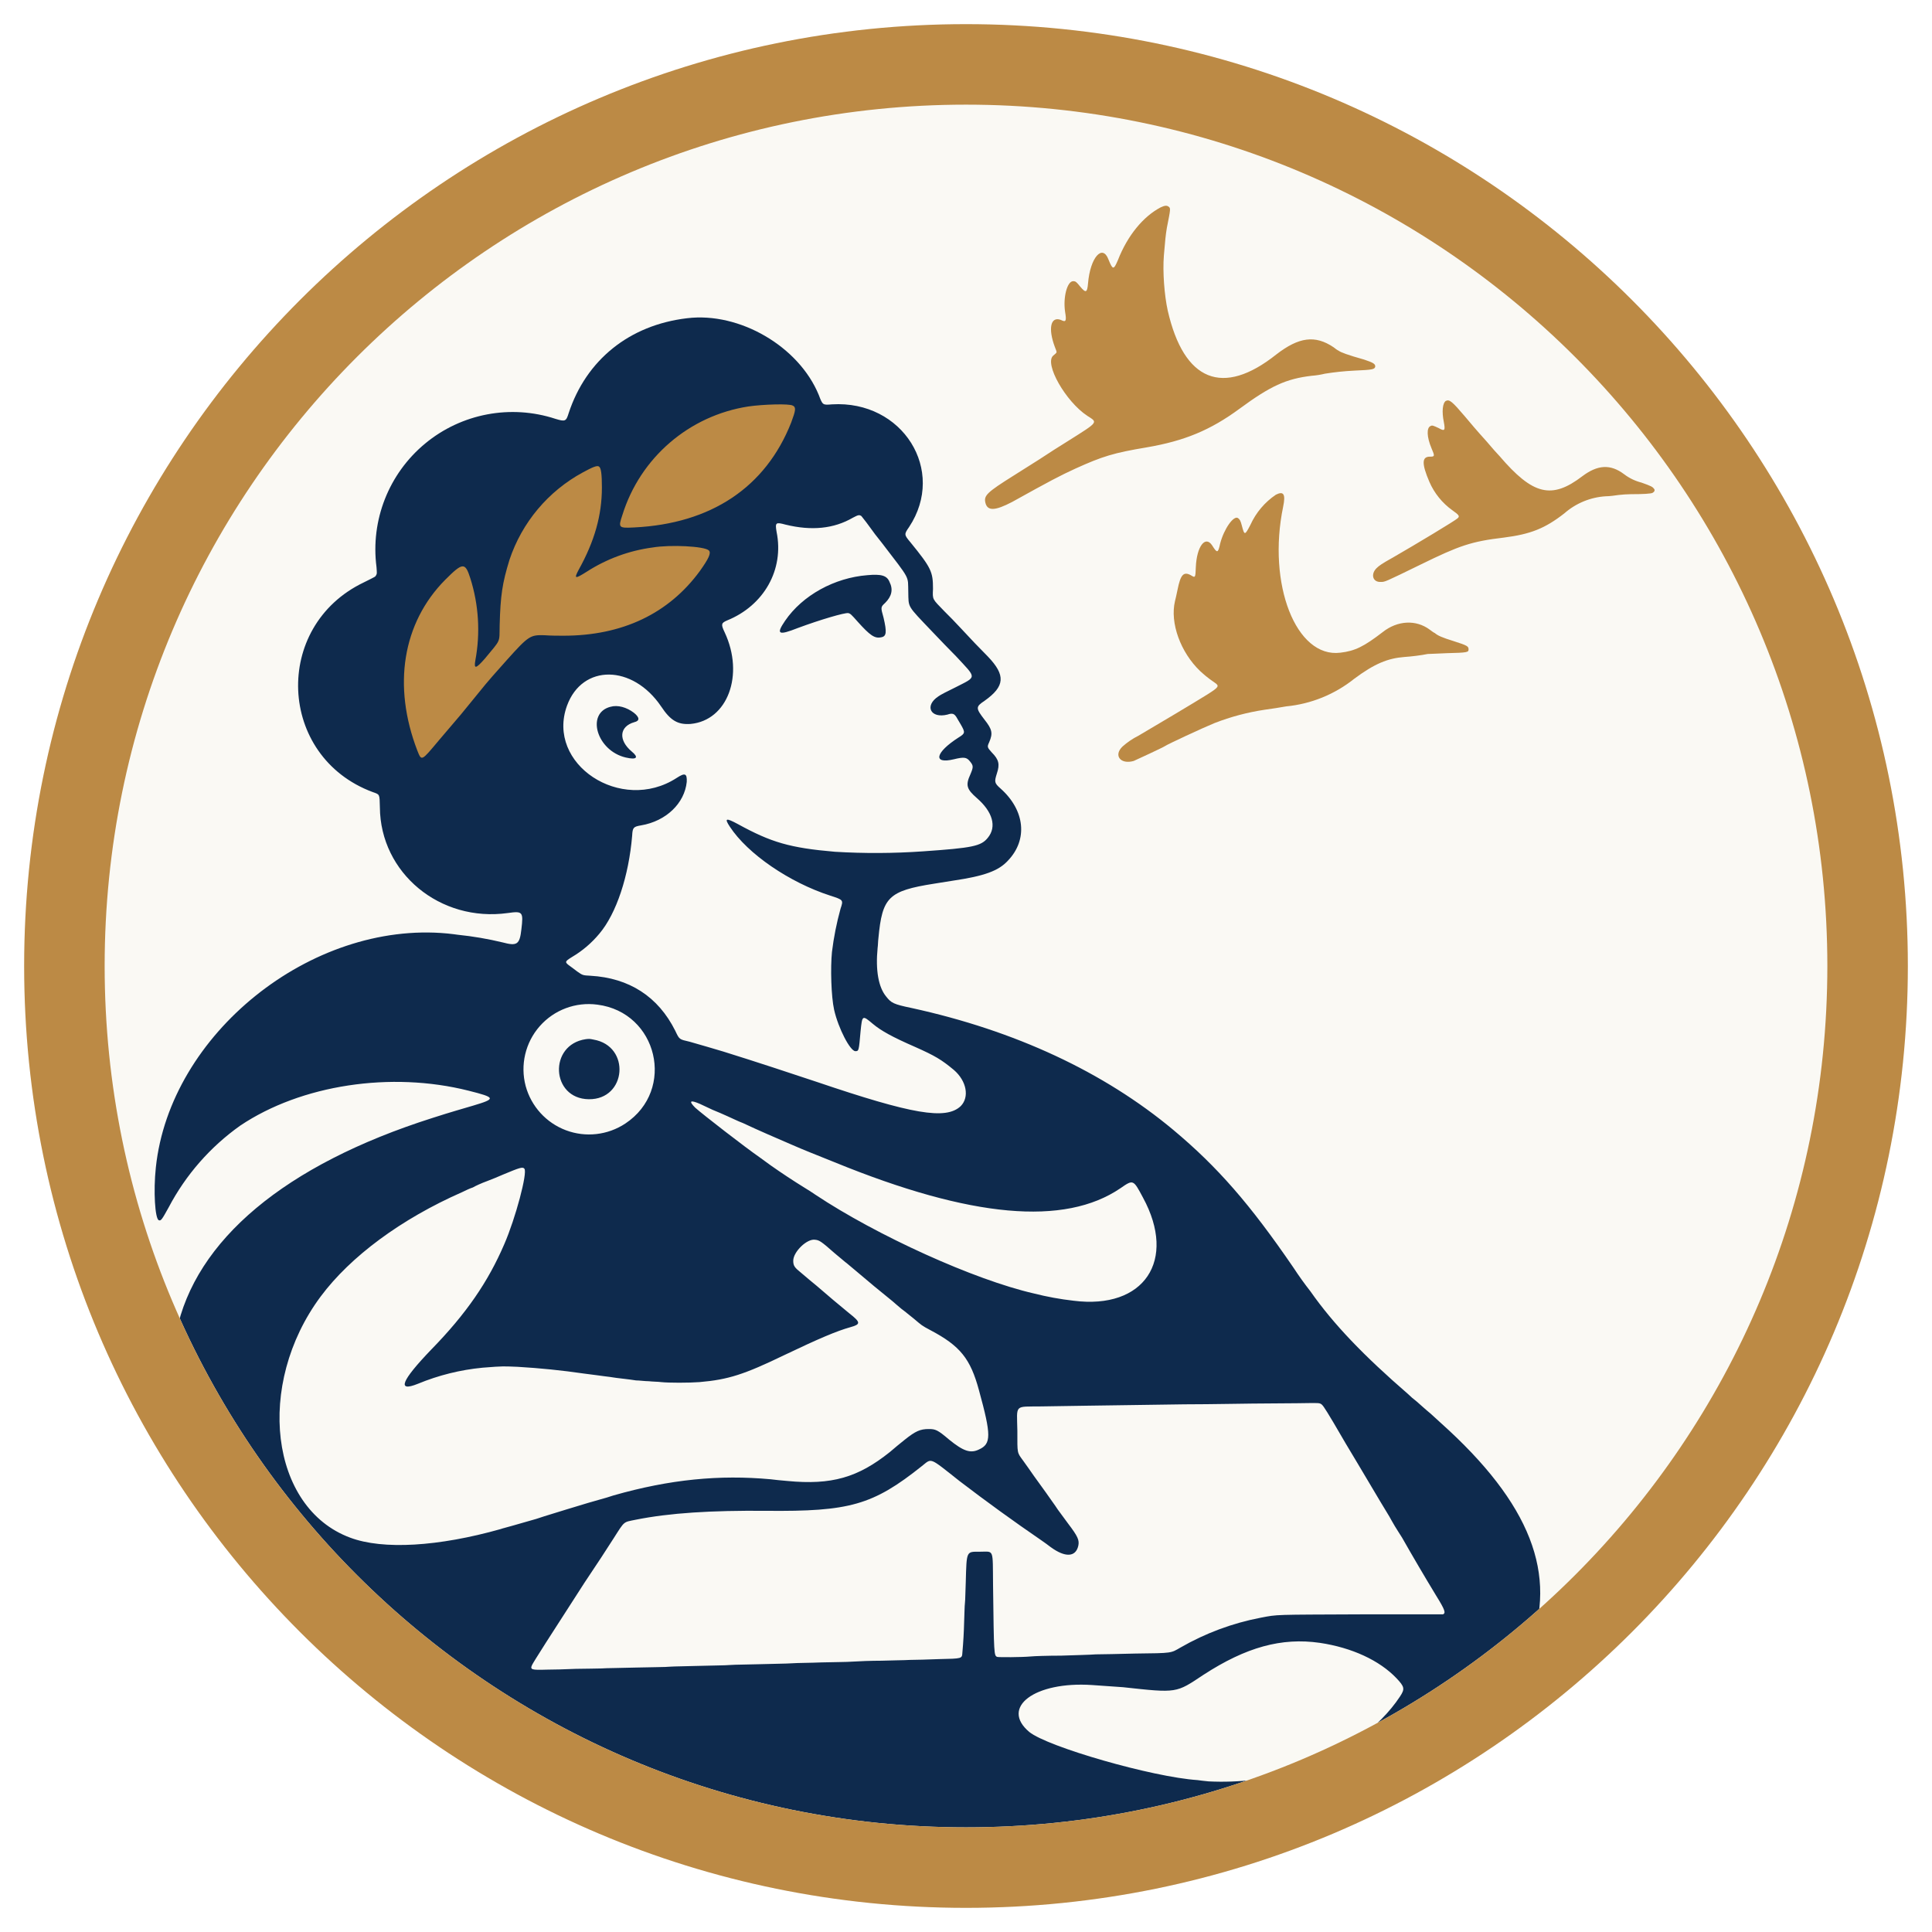
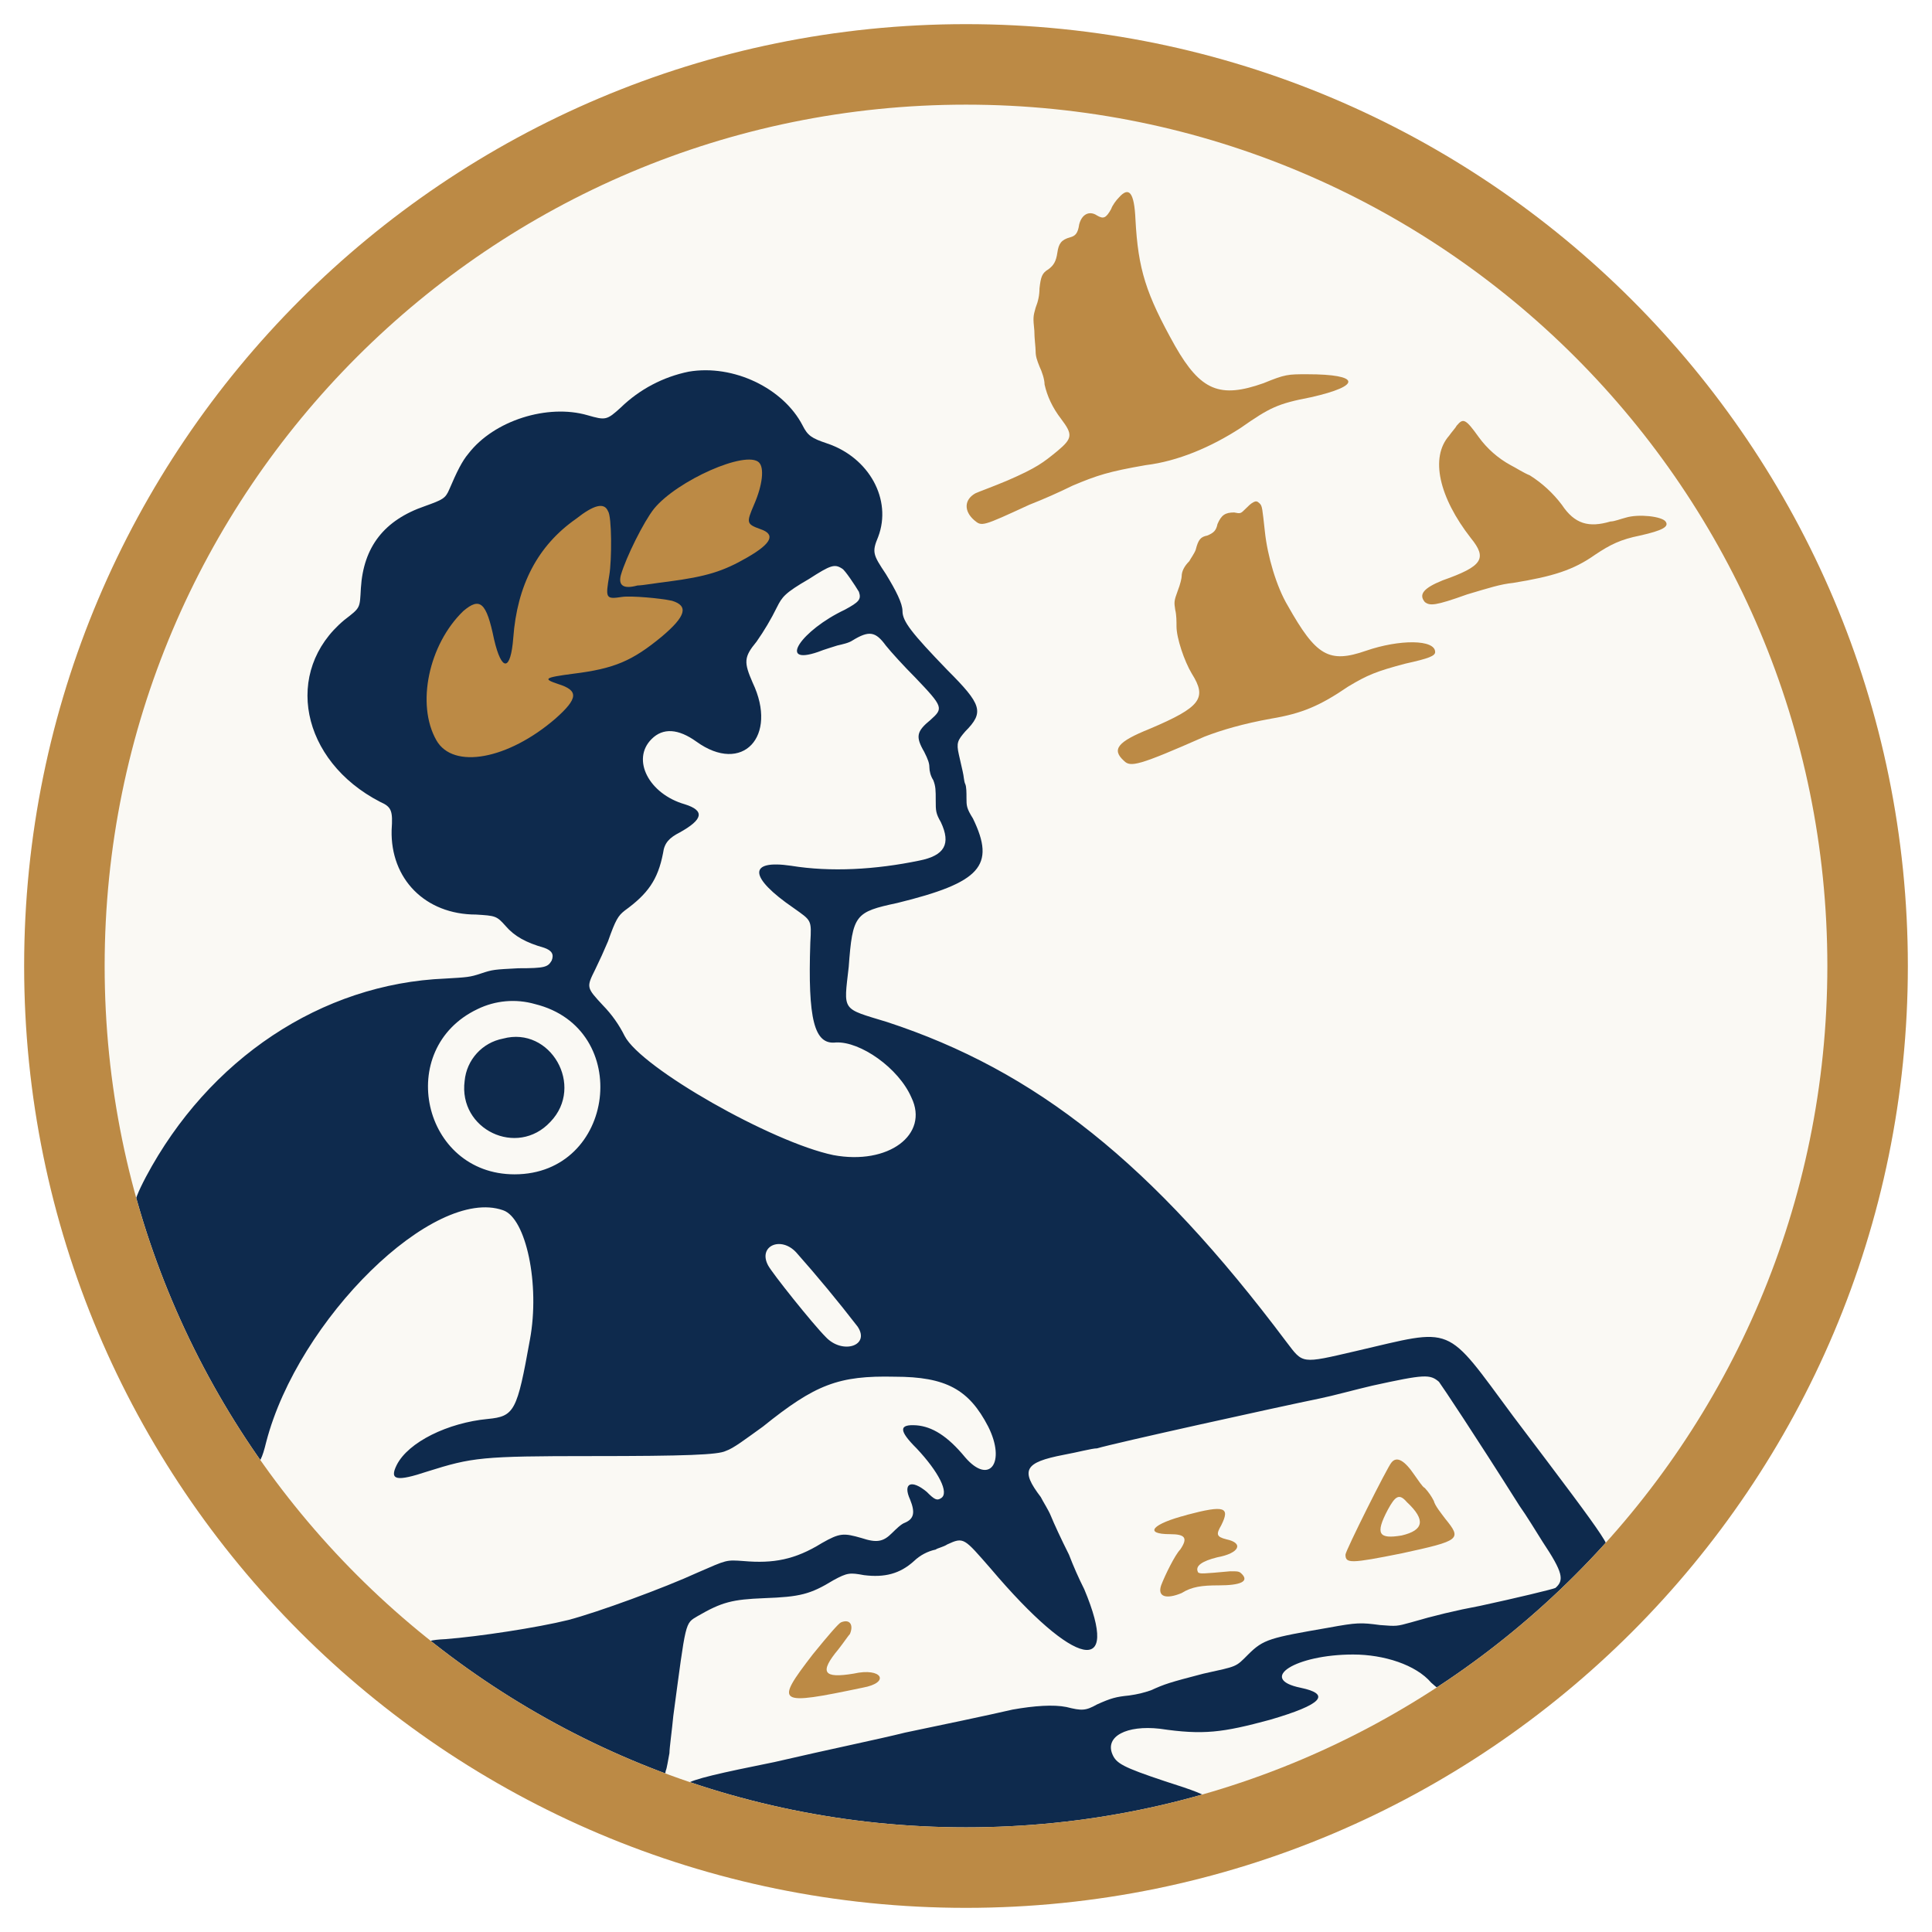
<svg xmlns="http://www.w3.org/2000/svg" role="img" aria-label="Palamedes" viewBox="0 0 240 240">
  <circle cx="120" cy="120" r="117" fill="#faf9f4" />
  <clipPath id="palamedes-window">
    <circle cx="120" cy="120" r="107" />
  </clipPath>
  <g fill-rule="evenodd" clip-path="url(#palamedes-window)">
-     <path fill="#bc8a45" d="M144.16 25.77c-2.12 1.12-4.08 3.44-5.3 6.57-.52 1.21-.63 1.21-1.16-.1-.74-1.97-2.27-.27-2.54 2.95-.1 1.17-.26 1.27-1 .38-.43-.53-.53-.64-.85-.64-.74 0-1.27 2.01-1 3.81.2 1.17.1 1.32-.53 1-1.27-.47-1.6 1.06-.75 3.34q.23.54.22.69c-.06.1-.11.16-.43.42-1.1 1 1.54 5.67 4.24 7.46 1.32.85 1.48.7-2.38 3.13l-1.75 1.1c-1.06.7-2.12 1.39-4.98 3.18-3.38 2.12-3.75 2.5-3.54 3.4.26 1.05 1.21 1 3.33-.11 4.77-2.65 5.88-3.23 7.83-4.13 3.4-1.54 4.77-1.96 8.9-2.65 4.65-.8 7.88-2.12 11.53-4.81 3.82-2.81 5.77-3.71 8.95-4.08a10 10 0 0 0 1.64-.26 33 33 0 0 1 3.65-.38c2.28-.1 2.54-.15 2.6-.52 0-.32-.27-.48-1.38-.85-2.06-.58-2.91-.9-3.18-1.11-.16-.06-.42-.27-.63-.43-2.28-1.53-4.29-1.27-7.1.9-6.66 5.3-11.48 3.34-13.49-5.45-.42-1.9-.64-4.81-.48-6.83.16-1.9.22-2.54.37-3.44.48-2.43.48-2.43.22-2.64-.22-.16-.48-.16-1.01.1M94.78 49.54c-.16 0-.69.05-1.11.1a9 9 0 0 0-1.48.22c-.37.1-.85.2-1.01.2-.37.11-1.53.48-2.49.8-4.81 1.75-9.74 6.83-11.8 12.17-.8 2.07-.8 1.96-.05 2.7.69.64.69.64 2.11.53.43-.05 1.06-.1 1.33-.1.69 0 1.43-.1 2.11-.27.27-.05.75-.16 1.06-.16.27-.05.64-.16.85-.2a20 20 0 0 0 4.45-1.64c4.39-2.34 8.1-6.25 9.9-10.54 1-2.28 1-2.44.31-3.12-.63-.7-2.33-.96-4.18-.7m84.84.26c-.42.27-.53 1.33-.26 2.65.2 1.06.1 1.16-.64.74-.69-.32-.8-.37-1-.26-.53.2-.48 1.37.1 2.75.43 1 .43 1.06-.21 1.06-1 0-1 .9-.05 3.12a8.5 8.5 0 0 0 2.86 3.54c.84.59.95.75.63 1.01-.26.26-5.19 3.23-8.04 4.87-1.33.74-1.7 1-2.02 1.32-.74.74-.47 1.75.53 1.7.53 0 .43.05 4.98-2.17 4.76-2.33 6.24-2.86 10.32-3.34 3.28-.42 5.08-1.11 7.51-3.01a8.6 8.6 0 0 1 5.14-2.12c.48 0 1.16-.1 1.59-.16.42-.05 1.06-.1 1.53-.1 1.54 0 2.54-.06 2.7-.17.27-.15.32-.37.16-.52-.16-.22-.32-.32-1.54-.75a6 6 0 0 1-2.17-1.05c-1.69-1.27-3.28-1.17-5.18.26-3.81 2.91-6.14 2.33-10.27-2.49-.26-.26-1-1.1-1.59-1.8-1.48-1.64-1.85-2.11-2.75-3.17-1.53-1.8-1.9-2.12-2.33-1.9M73.77 57.27c-2.49.68-7.25 4.86-9.37 8.2a19 19 0 0 0-2.17 5.19c-.1.42-.21.84-.27.95-.05.26-.47 2.33-.52 2.9-.06.27-.06 1.5-.11 2.7-.05 2.6 0 2.34-.64 3.13-.2.27-.47.53-.52.69-.22.26-.22.26-.16-.27a24 24 0 0 0-.16-6.3 4 4 0 0 1-.21-1l-.22-.85a4 4 0 0 1-.26-.79c-.21-.85-.95-1.96-1.54-2.17-1.1-.48-5.76 5.08-6.88 8.26a14 14 0 0 0-.79 2.38c-.05.21-.16.58-.21.85-.21.84-.21 1.21-.21 3.7 0 2.12 0 2.54.05 2.91.48 2.33.58 2.7 1.11 4.24.58 1.74 1.27 2.8 1.85 2.8.22 0 1.06-.8 1.9-1.85l2.34-2.75c.47-.59 1.37-1.7 1.9-2.33.21-.16.48-.53.64-.74.16-.16.47-.59.69-.85.26-.27.68-.8.95-1.17.32-.31.8-.95 1.16-1.37.37-.37.9-.95 1.11-1.27.64-.74 2.5-2.6 2.7-2.7.11-.05.48-.05 3.02-.05 3.07 0 4.02-.06 4.87-.22l1.11-.2a14 14 0 0 0 1.7-.43A18.4 18.4 0 0 0 83.88 75c2.11-1.8 5.02-5.4 5.02-6.3 0-.1-.84-1.06-1.05-1.17-.85-.47-5.2-.63-6.83-.31-.32.1-.85.2-1.17.26-.31 0-.74.1-.95.16-.21.1-.58.21-.8.21a21 21 0 0 0-4.76 2.12l-.31.2c-.06 0 .16-.36.37-.78a24 24 0 0 0 1.48-3.92c.05-.27.16-.64.21-.85.05-.16.16-.69.21-1.11.06-.48.1-.95.16-1.11.16-.69.1-3.5-.05-3.97a6 6 0 0 0-1.17-1.16c-.16-.06-.16-.06-.47 0m84.73 4.18a9 9 0 0 0-3.17 3.75c-.69 1.33-.74 1.33-1.06.11-.16-.64-.27-.8-.48-.95-.53-.37-1.74 1.32-2.22 3.17-.26 1.22-.37 1.22-1 .21-.85-1.27-1.91.16-2.02 2.7-.05 1.33-.05 1.38-.63 1.01-.9-.48-1.27-.05-1.64 1.8-.1.53-.27 1.22-.32 1.43-.64 2.7.69 6.35 3.12 8.68.53.47.8.74 1.8 1.43.64.42.53.58-.9 1.48s-6.67 4.02-8.57 5.13a9 9 0 0 0-1.96 1.33c-1.16 1.1-.26 2.27 1.38 1.8.26-.11 3.7-1.7 3.91-1.86.27-.2 4.6-2.22 6.14-2.85a29 29 0 0 1 6.2-1.65l1.37-.2 1.32-.22a16 16 0 0 0 8.47-3.44c2.49-1.85 4.13-2.54 6.25-2.7.8-.05 2.11-.21 2.86-.37.26 0 1.1-.05 2.38-.1 2.59-.06 2.7-.11 2.7-.48s-.16-.48-1.8-1c-1.54-.48-2.01-.7-2.38-1.01-.22-.1-.48-.32-.64-.43-1.7-1.27-4.02-1.16-5.87.32-2.28 1.75-3.4 2.33-5.24 2.54-5.5.69-9.1-8.52-7.1-18.15.32-1.54.06-1.96-.9-1.48" />
-     <path fill="#0e2a4d" d="M85.36 39.53c-7.2.85-12.55 5.2-14.72 11.8-.31 1.01-.42 1.07-1.64.7a17.06 17.06 0 0 0-22.23 18.41c.06.8.06.85-.05 1.01-.1.21-.05.16-1.53.9C33.8 77.8 34.49 94 46.29 98.39c.9.32.86.21.9 1.9.06 8.16 7.47 14.3 15.89 13.13 1.85-.26 1.95-.16 1.69 2.01-.21 1.9-.53 2.12-2.33 1.64a42 42 0 0 0-5.56-.95c-.26-.05-.84-.1-1.32-.16-16.94-1.59-34.45 12.5-36.2 29.06-.32 2.96-.1 6.4.37 6.56.26.1.37-.05 1.22-1.59a29 29 0 0 1 8.89-10.16c7.57-5.08 18.73-6.77 28.37-4.34 3.38.85 3.44 1 .58 1.85-1.43.43-2.6.74-5.08 1.54-18.31 5.82-29.48 15.19-31.81 26.62-.48 2.33-.48 2.38.69 4.71a126 126 0 0 0 12.65 20.17c1.69 2.27 2.8 3.7 4.92 6.24 3.97 4.71 10.58 10.59 17.2 15.24a108.8 108.8 0 0 0 127.92-1.9c3.66-2.75 3.76-2.8 4.66-5.13 3.65-9.21.16-18.1-10.95-28.06l-1.27-1.16c-.59-.48-1.33-1.16-1.7-1.48-.42-.32-.9-.74-1.1-.95-5.51-4.77-9.27-8.68-12.13-12.76a43 43 0 0 1-2.12-2.96c-5.4-7.89-9.42-12.5-14.92-17.1-8.63-7.2-19.64-12.33-32.5-15.14-2.27-.47-2.54-.63-3.17-1.43-.96-1.16-1.33-3.28-1.06-6.03.05-.32.05-.85.1-1.22.48-5.08 1.22-5.87 6.94-6.77l2.32-.37c3.92-.58 5.67-1.22 6.83-2.49 2.49-2.6 2.12-6.24-.9-8.94-.8-.7-.8-.85-.47-1.9.37-1.12.26-1.7-.64-2.6-.58-.64-.58-.7-.32-1.27.48-1.11.37-1.6-.58-2.8-1.11-1.44-1.11-1.6 0-2.34 2.54-1.8 2.65-3.17.42-5.5-1-1-2.22-2.28-3.44-3.6a61 61 0 0 0-1.95-2.01c-1.54-1.59-1.49-1.43-1.43-2.8 0-2.12-.21-2.6-2.8-5.78-.8-.95-.8-1-.17-1.9 4.66-7.04-.8-15.77-9.58-15.24-1.16.1-1.16.1-1.64-1.17-2.48-6.03-9.84-10.32-16.35-9.53m13.12 10.85c.43.22.37.59-.2 2.12-3.18 8.05-9.96 12.55-19.48 13.02-1.96.1-2.02.05-1.49-1.53a19.5 19.5 0 0 1 15.67-13.5c1.8-.26 5.13-.37 5.5-.1M74.4 57.95c.27.16.37.96.37 2.6 0 3.44-.9 6.67-2.9 10.26-.59 1.12-.43 1.12 1 .22a20 20 0 0 1 8.2-3.02c2.22-.37 6.46-.16 6.99.37.32.32-.06 1.06-1.11 2.54-3.87 5.3-9.64 8.05-16.94 8.05-.58 0-1.64 0-2.38-.06-1.75-.05-1.96.06-4.66 3.07-1.64 1.85-2.22 2.49-2.65 3.02-1.58 1.96-2.22 2.7-3.07 3.76l-2.7 3.17c-2.22 2.65-2.17 2.65-2.7 1.33C48.74 85.2 50 77.38 55.3 72.03c2.17-2.17 2.48-2.22 3.12-.21a21 21 0 0 1 .63 10.21c-.2 1.12.06 1.06 1.17-.2 2.06-2.5 1.8-1.91 1.85-4.19.1-3.65.32-5.18 1.22-8.1a19.3 19.3 0 0 1 9.1-10.85c1.17-.63 1.75-.9 2.01-.74M107 64.1c.06.1.48.58.9 1.17a39 39 0 0 0 1.65 2.17c3.6 4.7 3.22 4.02 3.28 6.08.05 2.01-.21 1.6 2.96 4.93.9.95 2.22 2.32 2.97 3.07 2.59 2.8 2.64 2.48-.06 3.86-1 .48-1.9.95-2.11 1.11-1.8 1.17-1.01 2.8 1.1 2.28.64-.22.85-.1 1.12.31.05.11.32.53.53.9.58 1.01.58 1.12-.27 1.64-2.9 1.86-3.23 3.34-.58 2.7 1.27-.31 1.59-.26 2.01.27.43.53.43.69.05 1.59-.63 1.37-.47 1.85.8 2.96 1.96 1.7 2.49 3.55 1.37 4.92-.84 1.06-1.9 1.27-8.1 1.7a84 84 0 0 1-10.9.05c-5.6-.48-7.93-1.17-12.06-3.44-1.49-.8-1.7-.74-1 .32 2.21 3.38 7.4 6.93 12.48 8.57 1.64.53 1.64.53 1.27 1.64a37 37 0 0 0-1.06 5.35c-.2 1.96-.1 5.55.27 7.2.53 2.32 2 5.13 2.64 5.13.43 0 .43-.05.64-2.44.21-2.06.21-2.06 1.53-.95 1.01.85 2.44 1.64 5.24 2.86 2.5 1.11 3.29 1.59 4.82 2.86 1.59 1.37 1.96 3.38.85 4.5-1.85 1.74-6.04 1-17.9-3.02-3-1-7.5-2.49-11.58-3.76q-1.9-.57-4.18-1.22c-1.33-.31-1.27-.26-1.8-1.37-2.12-4.24-5.72-6.56-10.54-6.83-.95-.05-.95-.05-1.64-.53-.26-.21-.63-.47-.84-.63-.74-.53-.74-.59.2-1.17a13 13 0 0 0 3.4-2.9c2.11-2.5 3.65-7.15 4.07-12.18.05-1 .16-1.11 1.11-1.27 3.12-.53 5.4-2.75 5.67-5.4.05-1.06-.22-1.17-1.27-.48-6.89 4.45-16.25-1.74-13.6-9 1.9-5.18 8.14-5.13 11.69.11 1.16 1.75 2.06 2.28 3.65 2.17 4.6-.42 6.72-6.09 4.24-11.38-.48-1-.43-1.16.31-1.48 4.56-1.85 7.1-6.3 6.14-11-.2-1.17-.1-1.23 1.11-.9 3.23.79 5.99.52 8.37-.86.69-.37.8-.37 1.06-.2M74.2 124.8c7.5.95 9.78 10.59 3.48 14.77a8.16 8.16 0 0 1-12.38-4.66 8.1 8.1 0 0 1 8.9-10.11m12.75 12.33c.31.16 1.05.48 1.58.74.53.21 1.38.58 1.86.8.47.2 1.32.63 1.9.84 1.9.9 4.24 1.9 6.09 2.7 1.7.74 2.54 1.06 5.3 2.17 16.98 6.94 28.57 7.94 35.5 3.23 1.6-1.11 1.6-1.11 2.81 1.17 4.23 7.78.16 13.92-8.63 12.8a37 37 0 0 1-4.92-.9c-7.4-1.69-19.53-7.2-27.15-12.27a24 24 0 0 0-1.32-.85 84 84 0 0 1-4.24-2.8l-1.32-.96c-1.9-1.32-7.1-5.35-8.05-6.2q-1.25-1.26.59-.47m-21.81 8.05c.42.47-1.11 6.19-2.49 9.36-2 4.66-4.7 8.63-9.1 13.13-3.7 3.86-4.29 5.3-1.64 4.23a28 28 0 0 1 8.04-2c2.76-.22 2.54-.17 4.34-.11a96 96 0 0 1 8.26.84l1.7.22c.42.05 1.1.16 1.53.2.37.06 1.11.17 1.64.22s1.22.16 1.59.21c.42 0 1.1.1 1.58.1.53.06 1.22.06 1.54.11.95.1 3.44.1 4.76 0 3.6-.31 5.56-.95 10.59-3.38 4.23-2.02 6.46-2.97 8.15-3.44 1.32-.37 1.32-.59-.16-1.75-.8-.64-3.12-2.6-4.02-3.39-.64-.53-1.22-1-1.9-1.59-.85-.68-1.01-.9-1.01-1.53 0-1.11 1.74-2.8 2.75-2.6.48.06.69.16 2.43 1.7.53.42 1.12.95 1.27 1.06.16.1.75.63 1.33 1.1a202 202 0 0 0 4.55 3.77c.21.2.74.63 1.11.95.37.26 1.06.85 1.54 1.22 1 .84.95.84 2.06 1.43 3.7 1.95 4.97 3.54 6.03 7.46 1.54 5.6 1.54 6.67 0 7.36-1.06.52-1.95.2-3.7-1.22-1.43-1.22-1.7-1.32-2.54-1.32-1.06 0-1.64.26-2.97 1.32-.53.42-1.37 1.11-1.85 1.53-3.97 3.18-7.25 4.13-12.75 3.6-.74-.05-1.64-.16-2.07-.21-6.35-.58-12.49 0-19.53 2.01-.47.16-1.16.37-1.59.48-.95.26-1.85.53-4.28 1.27-1 .32-2.65.8-3.7 1.16l-2.97.85c-.53.16-1.22.32-1.48.42-7.68 2.17-14.61 2.6-18.69 1.06-9.95-3.7-11.8-19-3.65-29.96 3.7-4.97 10-9.63 17.57-12.96.43-.21 1-.48 1.33-.58.26-.16 1.05-.53 1.8-.8a43 43 0 0 0 1.95-.8c2.02-.84 2.44-1 2.65-.73m98.81 29.16c.32.1.43.26 1.7 2.38a293 293 0 0 0 3.07 5.19c2.6 4.4 3.5 5.87 3.86 6.46.16.31.48.84.69 1.21s.64 1 .9 1.43a287 287 0 0 0 4.23 7.2c1.12 1.8 1.22 2.17.85 2.33h-10.1c-10.96.05-10.38 0-12.55.42a32 32 0 0 0-9.95 3.7c-1.22.7-.95.7-5.61.75-2.01.05-4.24.1-4.92.1-.7.06-2.65.1-4.3.16-1.69 0-3.38.06-3.75.1-1.22.11-3.97.11-4.18.06-.42-.16-.42-.21-.53-8.9-.05-4.65.16-4.17-1.64-4.17-1.7 0-1.64-.16-1.75 3.8-.05 1.01-.05 2.18-.1 2.55s-.06 1.43-.1 2.33a58 58 0 0 1-.22 3.86c-.05.74 0 .74-2.91.8-1.32.05-2.91.1-3.6.1-.74.05-2.33.05-3.55.1-1.21 0-2.85.06-3.54.11-.74.06-2.5.06-3.87.1-1.37.06-3.07.06-3.7.11s-2.38.06-3.87.11c-1.48.05-3.17.05-3.8.1-.64.06-2.33.06-3.82.11s-3.12.06-3.65.1c-.48.06-2.43.06-4.23.11-1.86.06-3.76.06-4.29.11-.53 0-1.96.05-3.18.05-1.27.06-2.9.1-3.65.1-1.85.06-2.06 0-1.8-.57q.16-.4 6.51-10.22c1.7-2.54 2.6-3.91 3.65-5.56 1.38-2.17 1.17-1.95 2.7-2.27 4.24-.85 9.37-1.17 16.25-1.11 10.32.1 13.23-.7 19.32-5.56 1.27-1 .85-1.16 4.66 1.85a242 242 0 0 0 10.16 7.36c.37.26.9.63 1.17.85 1.8 1.32 3.12 1.27 3.44-.16.15-.7-.06-1.17-1.27-2.76l-1.28-1.74c-.37-.58-1.05-1.48-1.48-2.12l-1.53-2.12c-.37-.53-.95-1.37-1.27-1.8-.8-1.1-.74-.84-.74-3.75-.06-3.34-.43-2.97 2.96-3.02 2.65-.05 6.78-.1 17.78-.26 3.44 0 8.2-.11 10.64-.11s4.77-.05 5.19-.05c.48 0 .9 0 1 .05m0 29.74c3.97.59 7.41 2.17 9.53 4.4 1 1.06 1.06 1.32.43 2.27-2.55 3.87-7.3 7.3-12.55 9.16a33 33 0 0 1-11.22 1.38c-.53-.06-1.11-.11-1.38-.16-5.6-.37-18.63-4.13-20.9-5.98-3.65-3.07.69-6.3 7.78-5.83l3.86.27c6.78.74 6.57.74 10-1.54 5.3-3.44 9.7-4.65 14.45-3.97m-56.2-132.63c-4.08.32-8.05 2.49-10.22 5.66-1.16 1.7-.85 1.86 1.59.9 2.86-1.06 5.77-1.9 6.24-1.85.27.05.38.16 1.22 1.11 1.48 1.64 2.07 2.07 2.86 1.9.69-.1.74-.63.32-2.43-.37-1.32-.37-1.32.2-1.85.8-.8 1.02-1.64.54-2.6-.32-.79-1-1-2.75-.84M75.83 87.8c-3.07.8-1.7 5.46 1.9 6.3 1.38.32 1.65 0 .75-.74-1.7-1.43-1.54-3.12.32-3.65.68-.16.68-.58-.06-1.17-.9-.68-2-1-2.9-.74m-3.07 41.29c-4.66.68-4.34 7.4.37 7.46s5.24-6.62.58-7.41c-.47-.1-.52-.1-.95-.05" />
+     <path fill="#bc8a45" d="M138.99 24.54c-.32.32-.8.95-.96 1.43-.63 1.12-.95 1.27-1.75.8-.95-.64-1.9-.16-2.22 1.11-.16 1.11-.48 1.43-1.12 1.6-1.11.3-1.43.79-1.59 1.9s-.47 1.59-1.11 2.07c-.8.47-.95.95-1.11 2.38q0 1.2-.48 2.39c-.32 1.11-.32 1.27-.16 2.86 0 .95.16 2.07.16 2.55 0 .63.16 1.1.48 1.9.31.64.63 1.6.63 2.23.32 1.43.96 2.86 2.07 4.3 1.43 1.9 1.43 2.38-.48 3.97-1.75 1.43-2.54 2.07-6.2 3.66-1.9.8-3.66 1.43-3.98 1.59-1.43.8-1.43 2.23-.15 3.34.95.8.95.8 6.83-1.91a72 72 0 0 0 5.41-2.39c3.02-1.27 4.45-1.74 9.07-2.54 3.97-.48 8.1-2.23 11.77-4.61 3.65-2.55 4.6-3.02 8.74-3.82 6.36-1.43 6.2-2.86-.47-2.86-2.39 0-2.7 0-5.41 1.11-5.4 1.91-7.8.96-10.98-4.61-3.65-6.52-4.6-9.54-4.93-15.75-.15-3.34-.8-4.13-2.06-2.7m41.98 28.31c-.16.32-.63.8-.95 1.27-2.39 2.7-1.27 7.64 2.7 12.73 2.07 2.54 1.43 3.5-3.5 5.24-2.38.96-3.02 1.75-2.22 2.7.63.48 1.27.48 5.25-.95 2.7-.8 4.13-1.27 5.72-1.43 4.93-.8 7.48-1.59 10.18-3.5 1.9-1.27 3.18-1.9 5.57-2.38 2.86-.64 3.65-1.12 3.18-1.75-.48-.64-3.34-.96-4.93-.48-.64.16-1.43.48-1.91.48-2.7.8-4.45.32-6.04-2.07a15 15 0 0 0-3.98-3.66c-.8-.32-1.75-.95-2.39-1.27a12 12 0 0 1-3.97-3.5c-1.6-2.23-1.91-2.38-2.7-1.43m-89.22 2.07a24 24 0 0 0-7 3.02c-1.27.64-5.4 4.61-6.2 5.72-.32.64-.48.64-.48.32-.15-.47-3.34-3.34-3.65-3.34-1.12 0-3.34 1.6-6.05 4.3-3.66 3.65-5.25 6.04-6.2 9.7-.16.63-.16.63-1.43-.48-1.43-1.43-1.75-1.59-2.86-.8-12.89 9.55-6.68 28.95 7 21.16 4.29-2.55 9.22-7.48 8.26-8.59-.16 0 .16-.16 1.12-.32 3.81-.95 6.04-2.22 10.02-6.2 3.02-2.86 3.18-3.34 2.06-4.45-.8-.96-.95-.8 1.28-1.12 2.7-.63 5.56-2.22 7.95-4.3 2.54-2.54 2.54-2.54.95-4.13-1.27-1.27-1.27-1.27-.63-2.38 1.9-4.3-.32-8.75-4.14-8.11m63.94 7.47c-.32.16-.64.48-.96.8-.63.63-.63.63-1.43.47-1.11 0-1.59.32-2.07 1.44-.16.8-.47 1.1-1.27 1.43-.8.16-1.11.47-1.43 1.75-.16.47-.64 1.11-.8 1.43q-.95.95-.95 1.9c0 .17-.16.96-.48 1.76-.47 1.27-.47 1.43-.32 2.38.16.64.16 1.43.16 2.07 0 1.43.96 4.3 1.91 5.88 1.91 3.03 1.12 4.14-5.25 6.84-3.97 1.6-4.77 2.55-3.18 3.98.8.8 1.75.63 10.02-3.02 2.07-.8 4.77-1.6 8.27-2.23 3.82-.64 6.05-1.59 9.55-3.98 2.38-1.43 3.5-1.9 7.15-2.86 2.86-.63 3.66-.95 3.66-1.43 0-1.59-4.45-1.59-8.59-.16-4.61 1.6-6.2.64-9.7-5.57-1.43-2.38-2.54-6.2-2.86-9.22-.32-2.86-.32-3.18-.64-3.5s-.48-.32-.8-.16m17.17 119.28c-.47.48-5.72 10.98-5.72 11.45 0 1.12.63 1.12 7-.16 7.31-1.59 7.47-1.74 5.4-4.29-.47-.64-1.27-1.59-1.43-2.23a7 7 0 0 0-1.11-1.59c-.32-.16-.8-.95-1.27-1.59-1.28-1.9-2.23-2.38-2.87-1.59m1.91 4.93c2.39 2.23 2.07 3.5-.64 4.14-2.86.48-3.33-.16-1.74-3.18.95-1.75 1.43-2.07 2.38-.96m-27.35 1.6c-4.3 1.1-5.41 2.38-2.07 2.38 1.9 0 2.23.48 1.27 1.9-.64.64-1.9 3.19-2.38 4.46-.48 1.43.63 1.75 2.54.96 1.27-.8 2.54-.96 4.61-.96 2.7 0 3.82-.48 2.86-1.43-.31-.32-.47-.32-1.43-.32-3.5.32-3.65.32-3.97.16-.48-.8.47-1.43 2.38-1.9 2.7-.49 3.34-1.76 1.12-2.23-1.28-.32-1.28-.64-.64-1.75 1.11-2.23.48-2.55-4.3-1.28m-42.95 13.35c-.31.16-1.43 1.43-3.5 3.98-4.77 6.2-4.45 6.36 6.2 4.13 3.5-.63 2.4-2.54-1.1-1.75-3.82.64-4.3-.15-1.91-3.02.63-.8 1.27-1.75 1.43-1.9.48-1.12 0-1.91-1.12-1.44" />
+     <path fill="#0e2a4d" d="M85.55 46.17a17 17 0 0 0-8.43 4.45c-1.75 1.6-1.9 1.6-4.14.96-4.93-1.43-11.6.63-14.79 4.77-.8.95-1.43 2.23-2.38 4.45-.48 1.12-.8 1.27-3.02 2.07-5.1 1.75-7.64 5.09-7.96 10.18-.15 2.54 0 2.38-2.06 3.97-7.64 6.37-5.41 17.5 4.45 22.59 1.43.63 1.59 1.11 1.43 3.5-.16 6.04 4.14 10.5 10.5 10.5 2.38.15 2.54.15 3.66 1.42 1.1 1.28 2.54 2.07 4.77 2.7.95.33 1.27.8.95 1.6-.48.8-.8.95-4.13.95-3.03.16-3.18.16-4.62.64-1.43.48-1.75.48-4.45.64-15.43.63-29.42 10.02-37.21 24.65-1.91 3.65-2.07 4.77-.64 8.74a104 104 0 0 0 10.97 22.9c3.03 4.94 3.66 5.25 4.62 1.28 3.97-15.27 20.83-31.81 29.42-28.79 2.86.96 4.61 9.23 3.34 16.07-1.6 8.9-1.91 9.54-5.25 9.86-4.93.47-9.86 2.86-11.3 5.72-.95 1.91 0 2.07 3.82.8 5.57-1.75 6.68-1.91 20.36-1.91 11.77 0 15.75-.16 16.7-.64.96-.32 2.39-1.43 4.61-3.02 6.52-5.25 9.39-6.36 16.38-6.2 6.37 0 9.23 1.59 11.61 6.2 2.23 4.45.16 7.32-2.86 3.82-2.22-2.7-4.13-3.82-6.04-3.98-2.23-.16-2.23.64 0 2.86 2.7 2.87 4.13 5.57 3.02 6.2-.48.32-.8.17-1.75-.79-1.9-1.59-3.02-1.11-2.07.96.64 1.59.48 2.38-.63 2.86-.48.16-1.12.8-1.6 1.27-1.1 1.11-1.9 1.27-3.81.64-2.23-.64-2.7-.64-4.93.63-3.34 2.07-6.04 2.55-9.7 2.23-2.23-.16-2.07-.16-5.73 1.43-4.13 1.9-12.4 4.93-16.06 5.89-3.82.95-11.13 2.06-15.27 2.38-3.5.16-3.5.8.48 3.66a110 110 0 0 0 22.58 12.88c3.5 1.43 4.14 1.43 4.3-.16.16-.32.31-1.43.47-2.22 0-.64.32-2.87.48-4.62 1.6-11.92 1.43-11.45 3.02-12.4 3.02-1.75 4.3-2.07 8.27-2.23 4.46-.16 5.73-.48 8.6-2.23 1.74-.95 2.06-.95 3.8-.63 2.55.32 4.46-.16 6.21-1.75a5.6 5.6 0 0 1 2.7-1.43c.16-.16.96-.32 1.44-.64 2.06-.95 2.06-.8 5.4 3.02 10.5 12.4 16.22 13.52 11.61 2.55a47 47 0 0 1-1.9-4.3c-.96-1.9-1.91-3.97-2.23-4.77s-.96-1.75-1.27-2.38c-2.55-3.34-2.07-4.3 2.86-5.25 1.75-.32 3.5-.8 4.13-.8 2.07-.63 22.27-5.09 27.68-6.2 1.59-.32 4.45-1.11 6.52-1.59 6.52-1.43 7.15-1.43 8.27-.48.47.64 4.3 6.37 10.02 15.43.8 1.11 2.06 3.18 2.86 4.45 2.54 3.82 2.7 4.77 1.59 5.73-.32.16-4.93 1.27-9.38 2.23a86 86 0 0 0-8.6 2.06c-1.74.48-1.74.48-3.8.32-2.4-.32-2.87-.32-6.37.32-7.32 1.27-8.11 1.43-10.02 3.34-1.59 1.59-1.27 1.43-5.57 2.38-4.3 1.12-4.77 1.28-6.52 2.07-.95.32-1.59.48-2.7.64-1.6.16-2.23.32-3.98 1.11-1.43.8-1.9.8-3.81.32-1.6-.32-3.98-.16-6.68.32-2.7.63-9.55 2.07-13.36 2.86-3.18.8-9.39 2.07-16.23 3.66-13.35 2.7-13.83 3.02-6.83 5.09a108 108 0 0 0 56.93 1.27c5.57-1.43 5.41-1.75-1.59-3.98-5.25-1.75-6.04-2.22-6.52-3.34-.95-2.22 1.75-3.65 5.89-3.18 5.4.8 7.79.48 13.67-1.11 6.52-1.9 7.64-3.18 3.82-3.98-5.4-1.1-.64-4.13 6.52-4.13 3.82 0 7.8 1.27 9.7 3.5 1.43 1.27 1.75 1.43 2.87.95 3.81-2.07 17.8-14.15 18.92-16.54.64-1.27 1.27-.48-11.6-17.5-8.6-11.6-7.17-10.97-19.57-8.1-6.84 1.59-6.52 1.59-8.59-1.12-16.7-22.26-31.17-33.71-49.62-39.76-5.73-1.75-5.4-1.27-4.77-6.84.48-6.52.8-6.83 6.04-7.95 10.34-2.54 12.25-4.61 9.39-10.5-.8-1.27-.8-1.59-.8-2.54 0-.64 0-1.43-.16-1.75s-.16-.95-.32-1.59-.31-1.43-.47-2.07c-.32-1.43-.16-1.75.8-2.86 2.38-2.39 2.06-3.34-2.23-7.63-4.46-4.62-5.57-6.05-5.57-7.32 0-.95-.8-2.54-2.07-4.61-1.59-2.39-1.75-2.7-.95-4.61 1.75-4.62-1.12-9.86-6.36-11.61-1.91-.64-2.39-.96-3.03-2.23-2.38-4.61-8.58-7.63-14.15-6.68m8.75 11.3c.63.63.47 2.7-.64 5.24-.95 2.23-.95 2.39.8 3.02 1.9.64 1.43 1.75-1.6 3.5-3.02 1.75-5.08 2.39-9.86 3.02-1.43.16-3.18.48-3.81.48-1.75.48-2.39 0-2.07-1.27.64-2.23 2.86-6.68 4.13-8.27 2.87-3.5 11.46-7.32 13.05-5.73M75.53 63.5c.48.63.48 6.04.16 7.95-.48 2.86-.48 3.02 1.59 2.7 1.11-.16 4.77.16 6.2.48 2.07.63 1.75 1.9-1.27 4.45-3.66 3.02-5.89 3.98-10.97 4.61-3.66.48-3.82.64-1.91 1.28 2.54.8 2.54 1.75-.32 4.29-5.89 5.09-12.72 6.36-14.8 2.7-2.54-4.45-.95-11.92 3.35-16.06 2.07-1.75 2.86-1.11 3.81 3.5.96 4.13 2.07 3.98 2.39-.16.48-6.52 3.02-11.45 7.8-14.79 2.22-1.75 3.5-2.07 3.97-.95m29.1 7.15c.32.16 1.6 2.07 2.07 2.87.32.95 0 1.27-1.75 2.22-5.4 2.55-8.43 7-3.34 5.25.8-.32 1.91-.64 2.39-.8.63-.15 1.43-.31 1.9-.63 2.07-1.27 2.87-1.11 4.14.63.64.8 2.23 2.55 3.66 3.98 3.5 3.66 3.5 3.82 1.9 5.25-1.74 1.43-1.9 2.07-.79 3.98.48.95.64 1.43.64 1.9 0 .48.16 1.12.48 1.6.31.79.31 1.27.31 2.54s0 1.59.64 2.7c1.27 2.7.48 4.14-2.7 4.77-5.41 1.12-10.98 1.44-15.9.64-5.42-.8-5.26 1.43.31 5.25 2.23 1.59 2.23 1.43 2.07 4.3-.32 9.53.48 12.72 3.18 12.4 3.02-.16 7.8 3.18 9.38 6.84 2.23 4.6-2.86 8.43-9.7 7.15-7.63-1.59-23.86-10.81-25.92-14.79a15 15 0 0 0-2.7-3.81c-2.07-2.23-2.07-2.23-.96-4.46a70 70 0 0 0 1.59-3.5c.95-2.7 1.27-3.18 2.07-3.81 2.86-2.07 4.13-3.82 4.77-7.16.16-1.27.8-1.9 2.07-2.55 2.86-1.59 3.18-2.7.63-3.5-4.45-1.27-6.68-5.56-4.13-8.1 1.43-1.44 3.34-1.28 5.56.31 5.73 4.14 10.18-.63 7-7.31-1.11-2.55-1.11-3.18.48-5.1a32 32 0 0 0 2.54-4.29c.64-1.27.96-1.75 3.98-3.5 2.7-1.74 3.18-1.9 4.13-1.27m-38.17 54.08c12.25 3.02 10.02 21.15-2.54 21.15-11.45 0-14.95-15.59-4.61-20.52a10 10 0 0 1 7.15-.63m32.45 30.85a178 178 0 0 1 7.63 9.22c1.6 2.39-1.9 3.5-3.97 1.28-1.6-1.6-6.68-7.96-7.16-8.9-1.27-2.4 1.59-3.67 3.5-1.6m-36.42-26.56a5.9 5.9 0 0 0-4.77 5.25c-.8 6.04 6.52 9.54 10.65 5.09 4.3-4.46 0-11.93-5.88-10.34" />
  </g>
  <circle cx="120" cy="120" r="112" fill="none" stroke="#bc8a45" stroke-width="10" />
</svg>
